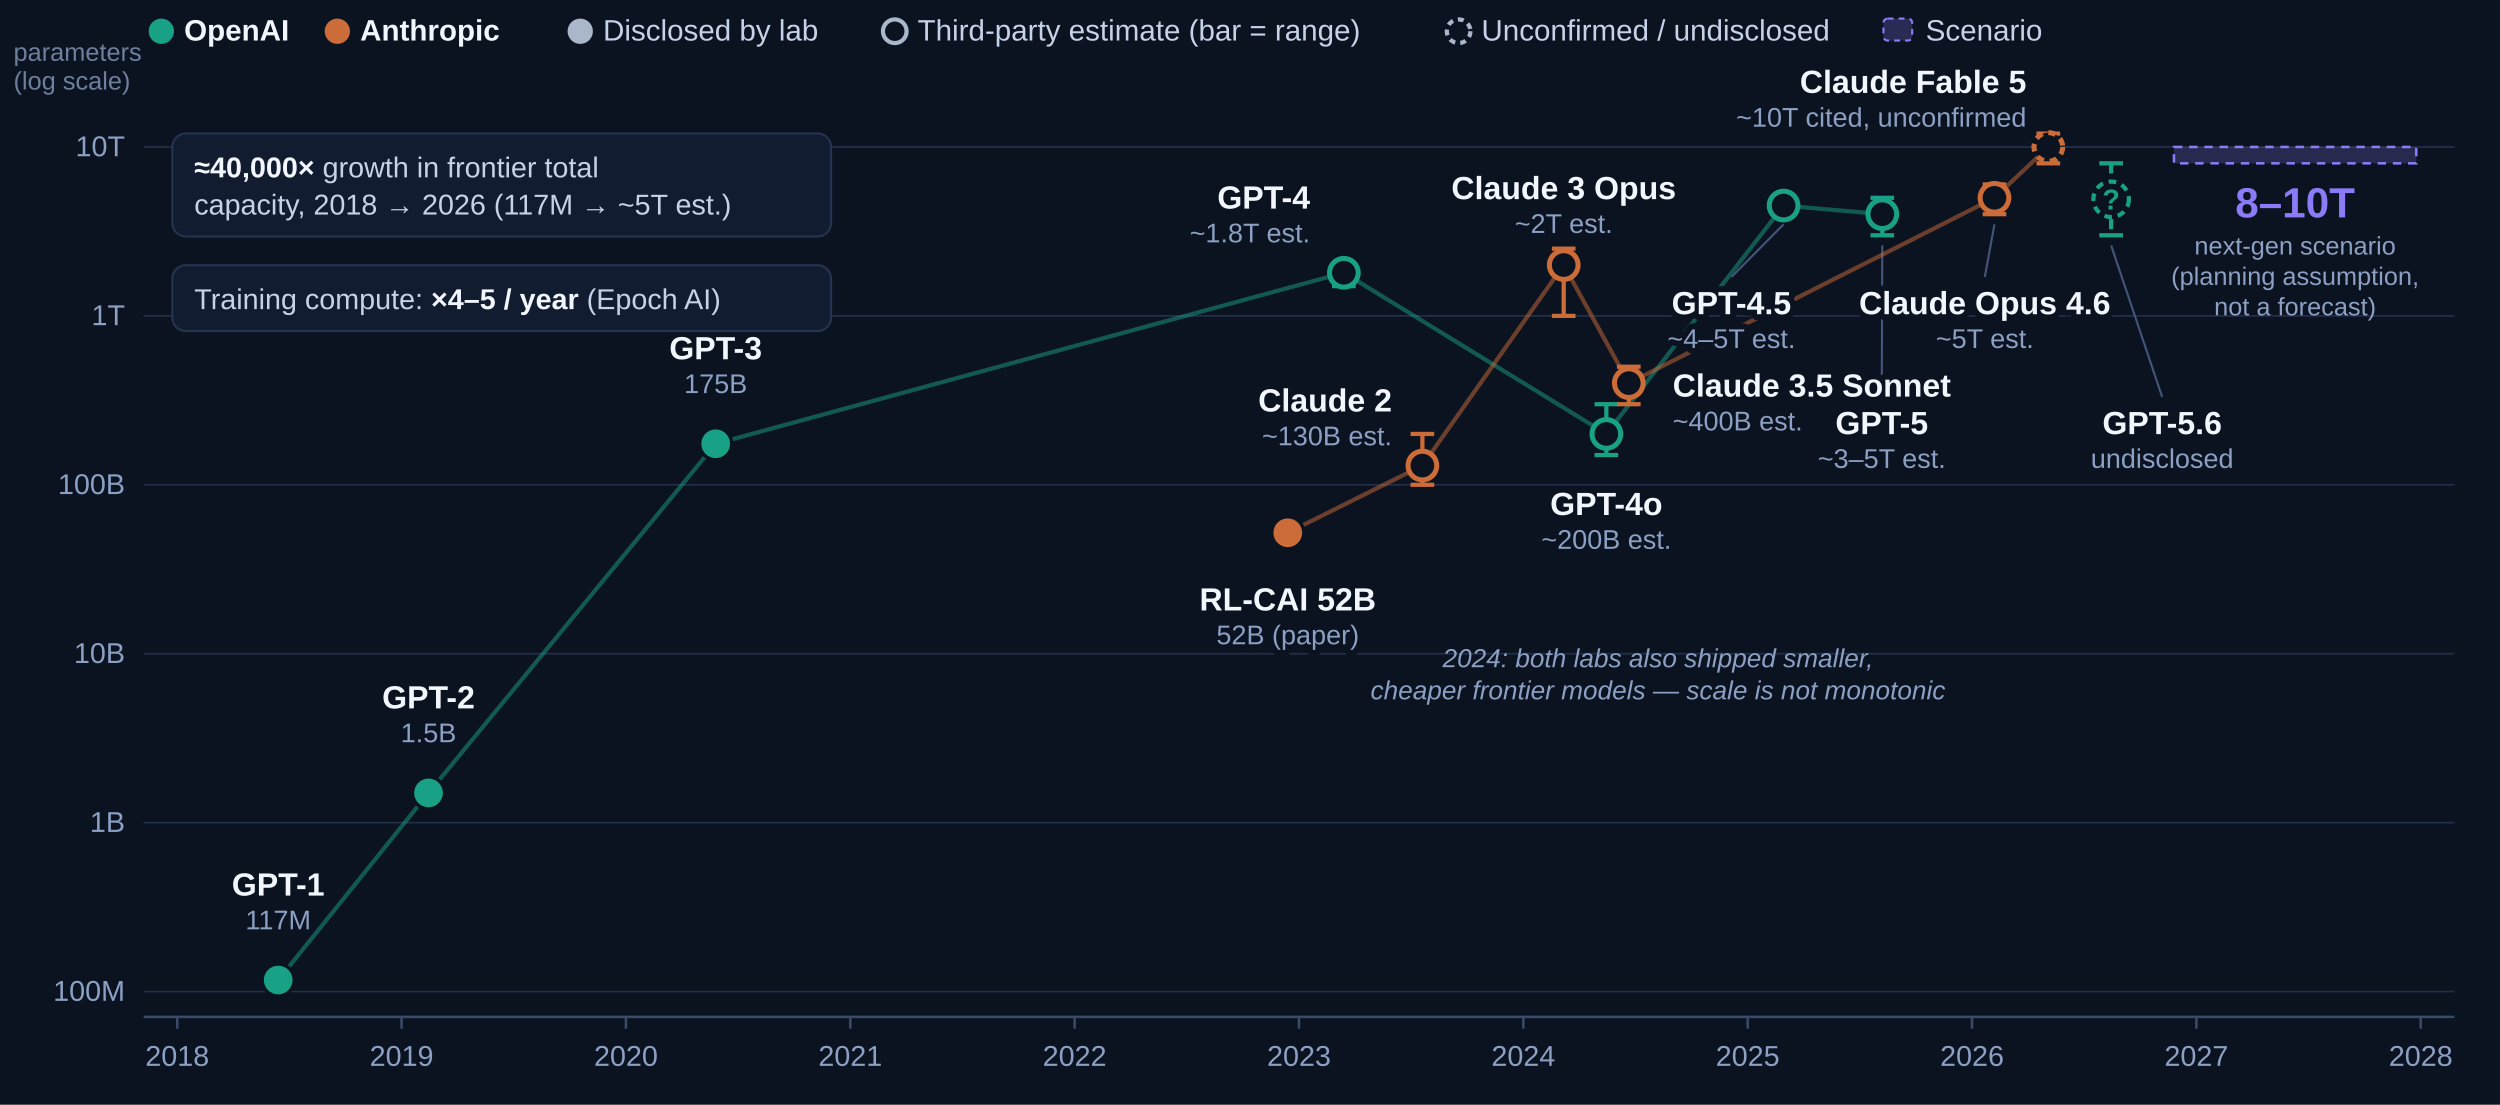
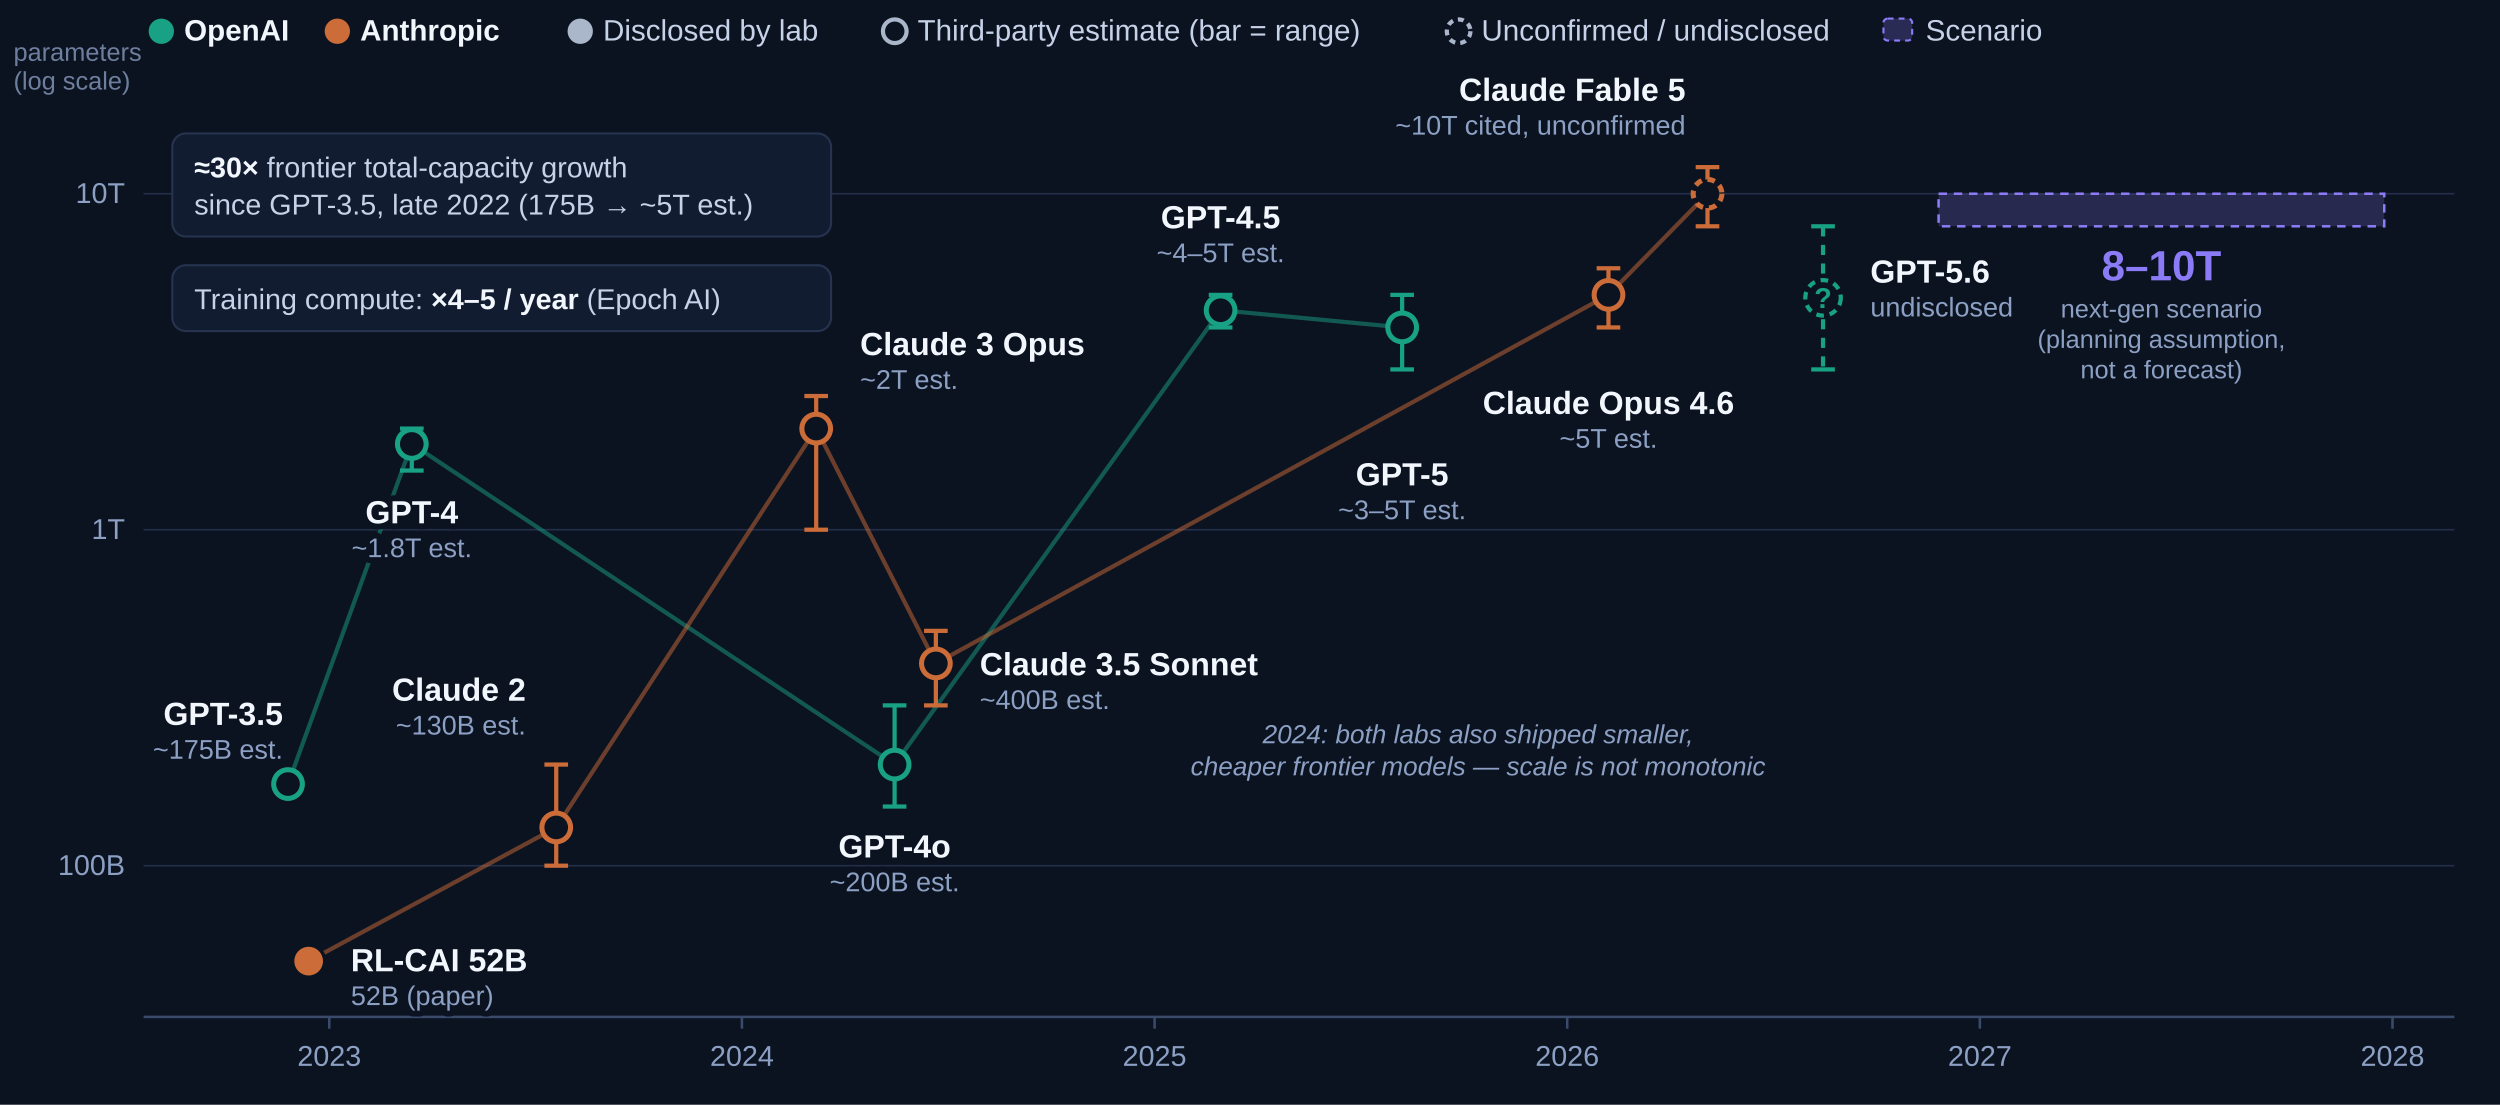
<svg xmlns="http://www.w3.org/2000/svg" width="2960" height="1308" viewBox="0 0 2960 1308">
  <rect width="2960" height="1308" fill="#0B1220" />
-   <line x1="170" y1="1174" x2="2906" y2="1174" stroke="#232F4A" stroke-width="2" />
-   <text x="148" y="1185" font-family="Liberation Sans, DejaVu Sans, Arial, sans-serif" font-size="34" fill="#8CA0C4" text-anchor="end">100M</text>
-   <line x1="170" y1="974" x2="2906" y2="974" stroke="#232F4A" stroke-width="2" />
-   <text x="148" y="985" font-family="Liberation Sans, DejaVu Sans, Arial, sans-serif" font-size="34" fill="#8CA0C4" text-anchor="end">1B</text>
-   <line x1="170" y1="774" x2="2906" y2="774" stroke="#232F4A" stroke-width="2" />
-   <text x="148" y="785" font-family="Liberation Sans, DejaVu Sans, Arial, sans-serif" font-size="34" fill="#8CA0C4" text-anchor="end">10B</text>
-   <line x1="170" y1="574" x2="2906" y2="574" stroke="#232F4A" stroke-width="2" />
-   <text x="148" y="585" font-family="Liberation Sans, DejaVu Sans, Arial, sans-serif" font-size="34" fill="#8CA0C4" text-anchor="end">100B</text>
-   <line x1="170" y1="374" x2="2906" y2="374" stroke="#232F4A" stroke-width="2" />
-   <text x="148" y="385" font-family="Liberation Sans, DejaVu Sans, Arial, sans-serif" font-size="34" fill="#8CA0C4" text-anchor="end">1T</text>
-   <line x1="170" y1="174" x2="2906" y2="174" stroke="#232F4A" stroke-width="2" />
-   <text x="148" y="185" font-family="Liberation Sans, DejaVu Sans, Arial, sans-serif" font-size="34" fill="#8CA0C4" text-anchor="end">10T</text>
+   <line x1="170" y1="1024.989" x2="2906" y2="1024.989" stroke="#232F4A" stroke-width="2" />
+   <text x="148" y="1035.989" font-family="Liberation Sans, DejaVu Sans, Arial, sans-serif" font-size="34" fill="#8CA0C4" text-anchor="end">100B</text>
+   <line x1="170" y1="627.187" x2="2906" y2="627.187" stroke="#232F4A" stroke-width="2" />
+   <text x="148" y="638.187" font-family="Liberation Sans, DejaVu Sans, Arial, sans-serif" font-size="34" fill="#8CA0C4" text-anchor="end">1T</text>
+   <line x1="170" y1="229.385" x2="2906" y2="229.385" stroke="#232F4A" stroke-width="2" />
+   <text x="148" y="240.385" font-family="Liberation Sans, DejaVu Sans, Arial, sans-serif" font-size="34" fill="#8CA0C4" text-anchor="end">10T</text>
  <line x1="170" y1="1204" x2="2906" y2="1204" stroke="#3A4A6B" stroke-width="3" />
-   <line x1="209.845" y1="1204" x2="209.845" y2="1218" stroke="#3A4A6B" stroke-width="3" />
-   <text x="209.845" y="1262" font-family="Liberation Sans, DejaVu Sans, Arial, sans-serif" font-size="34" fill="#8CA0C4" text-anchor="middle">2018</text>
-   <line x1="475.476" y1="1204" x2="475.476" y2="1218" stroke="#3A4A6B" stroke-width="3" />
-   <text x="475.476" y="1262" font-family="Liberation Sans, DejaVu Sans, Arial, sans-serif" font-size="34" fill="#8CA0C4" text-anchor="middle">2019</text>
-   <line x1="741.107" y1="1204" x2="741.107" y2="1218" stroke="#3A4A6B" stroke-width="3" />
-   <text x="741.107" y="1262" font-family="Liberation Sans, DejaVu Sans, Arial, sans-serif" font-size="34" fill="#8CA0C4" text-anchor="middle">2020</text>
-   <line x1="1006.738" y1="1204" x2="1006.738" y2="1218" stroke="#3A4A6B" stroke-width="3" />
-   <text x="1006.738" y="1262" font-family="Liberation Sans, DejaVu Sans, Arial, sans-serif" font-size="34" fill="#8CA0C4" text-anchor="middle">2021</text>
-   <line x1="1272.369" y1="1204" x2="1272.369" y2="1218" stroke="#3A4A6B" stroke-width="3" />
-   <text x="1272.369" y="1262" font-family="Liberation Sans, DejaVu Sans, Arial, sans-serif" font-size="34" fill="#8CA0C4" text-anchor="middle">2022</text>
-   <line x1="1538" y1="1204" x2="1538" y2="1218" stroke="#3A4A6B" stroke-width="3" />
-   <text x="1538" y="1262" font-family="Liberation Sans, DejaVu Sans, Arial, sans-serif" font-size="34" fill="#8CA0C4" text-anchor="middle">2023</text>
-   <line x1="1803.631" y1="1204" x2="1803.631" y2="1218" stroke="#3A4A6B" stroke-width="3" />
-   <text x="1803.631" y="1262" font-family="Liberation Sans, DejaVu Sans, Arial, sans-serif" font-size="34" fill="#8CA0C4" text-anchor="middle">2024</text>
-   <line x1="2069.262" y1="1204" x2="2069.262" y2="1218" stroke="#3A4A6B" stroke-width="3" />
-   <text x="2069.262" y="1262" font-family="Liberation Sans, DejaVu Sans, Arial, sans-serif" font-size="34" fill="#8CA0C4" text-anchor="middle">2025</text>
-   <line x1="2334.893" y1="1204" x2="2334.893" y2="1218" stroke="#3A4A6B" stroke-width="3" />
-   <text x="2334.893" y="1262" font-family="Liberation Sans, DejaVu Sans, Arial, sans-serif" font-size="34" fill="#8CA0C4" text-anchor="middle">2026</text>
-   <line x1="2600.524" y1="1204" x2="2600.524" y2="1218" stroke="#3A4A6B" stroke-width="3" />
-   <text x="2600.524" y="1262" font-family="Liberation Sans, DejaVu Sans, Arial, sans-serif" font-size="34" fill="#8CA0C4" text-anchor="middle">2027</text>
-   <line x1="2866.155" y1="1204" x2="2866.155" y2="1218" stroke="#3A4A6B" stroke-width="3" />
-   <text x="2866.155" y="1262" font-family="Liberation Sans, DejaVu Sans, Arial, sans-serif" font-size="34" fill="#8CA0C4" text-anchor="middle">2028</text>
+   <line x1="389.857" y1="1204" x2="389.857" y2="1218" stroke="#3A4A6B" stroke-width="3" />
+   <text x="389.857" y="1262" font-family="Liberation Sans, DejaVu Sans, Arial, sans-serif" font-size="34" fill="#8CA0C4" text-anchor="middle">2023</text>
+   <line x1="878.429" y1="1204" x2="878.429" y2="1218" stroke="#3A4A6B" stroke-width="3" />
+   <text x="878.429" y="1262" font-family="Liberation Sans, DejaVu Sans, Arial, sans-serif" font-size="34" fill="#8CA0C4" text-anchor="middle">2024</text>
+   <line x1="1367" y1="1204" x2="1367" y2="1218" stroke="#3A4A6B" stroke-width="3" />
+   <text x="1367" y="1262" font-family="Liberation Sans, DejaVu Sans, Arial, sans-serif" font-size="34" fill="#8CA0C4" text-anchor="middle">2025</text>
+   <line x1="1855.571" y1="1204" x2="1855.571" y2="1218" stroke="#3A4A6B" stroke-width="3" />
+   <text x="1855.571" y="1262" font-family="Liberation Sans, DejaVu Sans, Arial, sans-serif" font-size="34" fill="#8CA0C4" text-anchor="middle">2026</text>
+   <line x1="2344.143" y1="1204" x2="2344.143" y2="1218" stroke="#3A4A6B" stroke-width="3" />
+   <text x="2344.143" y="1262" font-family="Liberation Sans, DejaVu Sans, Arial, sans-serif" font-size="34" fill="#8CA0C4" text-anchor="middle">2027</text>
+   <line x1="2832.714" y1="1204" x2="2832.714" y2="1218" stroke="#3A4A6B" stroke-width="3" />
+   <text x="2832.714" y="1262" font-family="Liberation Sans, DejaVu Sans, Arial, sans-serif" font-size="34" fill="#8CA0C4" text-anchor="middle">2028</text>
  <text x="16" y="72" font-family="Liberation Sans, DejaVu Sans, Arial, sans-serif" font-size="30" fill="#6E7F9E">parameters</text>
  <text x="16" y="106" font-family="Liberation Sans, DejaVu Sans, Arial, sans-serif" font-size="30" fill="#6E7F9E">(log scale)</text>
-   <rect x="2573.961" y="174" width="286.882" height="19.382" fill="#8B7BF7" fill-opacity="0.22" />
-   <rect x="2573.961" y="174" width="286.882" height="19.382" fill="none" stroke="#8B7BF7" stroke-width="3" stroke-dasharray="10 8" />
-   <text x="2717.402" y="257.382" font-family="Liberation Sans, DejaVu Sans, Arial, sans-serif" font-size="50" font-weight="bold" fill="#8B7BF7" text-anchor="middle">8–10T</text>
-   <text x="2717.402" y="301.382" font-family="Liberation Sans, DejaVu Sans, Arial, sans-serif" font-size="30" fill="#8CA0C4" text-anchor="middle">next-gen scenario</text>
-   <text x="2717.402" y="337.382" font-family="Liberation Sans, DejaVu Sans, Arial, sans-serif" font-size="30" fill="#8CA0C4" text-anchor="middle">(planning assumption,</text>
-   <text x="2717.402" y="373.382" font-family="Liberation Sans, DejaVu Sans, Arial, sans-serif" font-size="30" fill="#8CA0C4" text-anchor="middle">not a forecast)</text>
-   <path d="M329.4,1160.4 L507.4,938.8 L847.4,525.4 L1591.1,322.9 L1901.9,513.8 L2111.8,243.4 L2228.6,253.6" fill="none" stroke="#18A184" stroke-width="5" stroke-opacity="0.5" stroke-linejoin="round" />
-   <circle cx="329.379" cy="1160.363" r="21" fill="#0B1220" />
-   <circle cx="329.379" cy="1160.363" r="17" fill="#18A184" />
-   <circle cx="507.351" cy="938.782" r="21" fill="#0B1220" />
-   <circle cx="507.351" cy="938.782" r="17" fill="#18A184" />
-   <circle cx="847.359" cy="525.392" r="21" fill="#0B1220" />
-   <circle cx="847.359" cy="525.392" r="17" fill="#18A184" />
-   <line x1="1591.126" y1="313.794" x2="1591.126" y2="338.782" stroke="#18A184" stroke-width="5" />
-   <line x1="1577.126" y1="338.782" x2="1605.126" y2="338.782" stroke="#18A184" stroke-width="5" />
-   <line x1="1577.126" y1="313.794" x2="1605.126" y2="313.794" stroke="#18A184" stroke-width="5" />
-   <circle cx="1591.126" cy="322.945" r="17" fill="#0B1220" stroke="#18A184" stroke-width="6" />
-   <line x1="1901.915" y1="478.576" x2="1901.915" y2="538.782" stroke="#18A184" stroke-width="5" />
-   <line x1="1887.915" y1="538.782" x2="1915.915" y2="538.782" stroke="#18A184" stroke-width="5" />
-   <line x1="1887.915" y1="478.576" x2="1915.915" y2="478.576" stroke="#18A184" stroke-width="5" />
-   <circle cx="1901.915" cy="513.794" r="17" fill="#0B1220" stroke="#18A184" stroke-width="6" />
-   <line x1="2111.763" y1="234.206" x2="2111.763" y2="253.588" stroke="#18A184" stroke-width="5" />
-   <line x1="2097.763" y1="253.588" x2="2125.763" y2="253.588" stroke="#18A184" stroke-width="5" />
-   <line x1="2097.763" y1="234.206" x2="2125.763" y2="234.206" stroke="#18A184" stroke-width="5" />
-   <circle cx="2111.763" cy="243.357" r="17" fill="#0B1220" stroke="#18A184" stroke-width="6" />
-   <line x1="2111.763" y1="265.588" x2="2050" y2="328" stroke="#44547A" stroke-width="2.5" />
-   <line x1="2228.641" y1="234.206" x2="2228.641" y2="278.576" stroke="#18A184" stroke-width="5" />
-   <line x1="2214.641" y1="278.576" x2="2242.641" y2="278.576" stroke="#18A184" stroke-width="5" />
-   <line x1="2214.641" y1="234.206" x2="2242.641" y2="234.206" stroke="#18A184" stroke-width="5" />
-   <circle cx="2228.641" cy="253.588" r="17" fill="#0B1220" stroke="#18A184" stroke-width="6" />
-   <line x1="2228.641" y1="290.576" x2="2228" y2="470" stroke="#44547A" stroke-width="2.5" />
-   <line x1="2499.584" y1="193.382" x2="2499.584" y2="278.576" stroke="#18A184" stroke-width="5" stroke-dasharray="12 10" />
-   <line x1="2485.584" y1="278.576" x2="2513.584" y2="278.576" stroke="#18A184" stroke-width="5" />
-   <line x1="2485.584" y1="193.382" x2="2513.584" y2="193.382" stroke="#18A184" stroke-width="5" />
-   <circle cx="2499.584" cy="235.979" r="21" fill="#0B1220" stroke="#18A184" stroke-width="5" stroke-dasharray="9 7" />
-   <text x="2499.584" y="247.979" font-family="Liberation Sans, DejaVu Sans, Arial, sans-serif" font-size="34" font-weight="bold" fill="#18A184" text-anchor="middle">?</text>
-   <line x1="2499.584" y1="290.576" x2="2560" y2="470" stroke="#44547A" stroke-width="2.5" />
-   <path d="M1524.7,630.8 L1684.1,551.2 L1851.4,313.8 L1928.5,453.6 L2361.5,234.2 L2425.2,174.0" fill="none" stroke="#CC6C38" stroke-width="5" stroke-opacity="0.5" stroke-linejoin="round" />
-   <circle cx="1524.718" cy="630.799" r="21" fill="#0B1220" />
-   <circle cx="1524.718" cy="630.799" r="17" fill="#CC6C38" />
-   <line x1="1684.097" y1="513.794" x2="1684.097" y2="574" stroke="#CC6C38" stroke-width="5" />
-   <line x1="1670.097" y1="574" x2="1698.097" y2="574" stroke="#CC6C38" stroke-width="5" />
-   <line x1="1670.097" y1="513.794" x2="1698.097" y2="513.794" stroke="#CC6C38" stroke-width="5" />
-   <circle cx="1684.097" cy="551.211" r="17" fill="#0B1220" stroke="#CC6C38" stroke-width="6" />
-   <line x1="1851.445" y1="294.412" x2="1851.445" y2="374" stroke="#CC6C38" stroke-width="5" />
-   <line x1="1837.445" y1="374" x2="1865.445" y2="374" stroke="#CC6C38" stroke-width="5" />
-   <line x1="1837.445" y1="294.412" x2="1865.445" y2="294.412" stroke="#CC6C38" stroke-width="5" />
-   <circle cx="1851.445" cy="313.794" r="17" fill="#0B1220" stroke="#CC6C38" stroke-width="6" />
-   <line x1="1928.478" y1="434.206" x2="1928.478" y2="478.576" stroke="#CC6C38" stroke-width="5" />
-   <line x1="1914.478" y1="478.576" x2="1942.478" y2="478.576" stroke="#CC6C38" stroke-width="5" />
-   <line x1="1914.478" y1="434.206" x2="1942.478" y2="434.206" stroke="#CC6C38" stroke-width="5" />
-   <circle cx="1928.478" cy="453.588" r="17" fill="#0B1220" stroke="#CC6C38" stroke-width="6" />
-   <line x1="2361.456" y1="218.37" x2="2361.456" y2="253.588" stroke="#CC6C38" stroke-width="5" />
-   <line x1="2347.456" y1="253.588" x2="2375.456" y2="253.588" stroke="#CC6C38" stroke-width="5" />
-   <line x1="2347.456" y1="218.37" x2="2375.456" y2="218.37" stroke="#CC6C38" stroke-width="5" />
-   <circle cx="2361.456" cy="234.206" r="17" fill="#0B1220" stroke="#CC6C38" stroke-width="6" />
-   <line x1="2361.456" y1="265.588" x2="2350" y2="328" stroke="#44547A" stroke-width="2.5" />
-   <line x1="2425.208" y1="158.164" x2="2425.208" y2="193.382" stroke="#CC6C38" stroke-width="5" />
-   <line x1="2411.208" y1="193.382" x2="2439.208" y2="193.382" stroke="#CC6C38" stroke-width="5" />
-   <line x1="2411.208" y1="158.164" x2="2439.208" y2="158.164" stroke="#CC6C38" stroke-width="5" />
-   <circle cx="2425.208" cy="174" r="17" fill="#0B1220" stroke="#CC6C38" stroke-width="6" stroke-dasharray="9 7" />
-   <text x="329.379" y="1060.363" font-family="Liberation Sans, DejaVu Sans, Arial, sans-serif" font-size="38" font-weight="bold" stroke="#0B1220" stroke-width="14" stroke-linejoin="round" fill="#0B1220" text-anchor="middle">GPT-1</text>
-   <text x="329.379" y="1060.363" font-family="Liberation Sans, DejaVu Sans, Arial, sans-serif" font-size="38" font-weight="bold" fill="#F2F6FD" text-anchor="middle">GPT-1</text>
-   <text x="329.379" y="1100.363" font-family="Liberation Sans, DejaVu Sans, Arial, sans-serif" font-size="32" stroke="#0B1220" stroke-width="14" stroke-linejoin="round" fill="#0B1220" text-anchor="middle">117M</text>
-   <text x="329.379" y="1100.363" font-family="Liberation Sans, DejaVu Sans, Arial, sans-serif" font-size="32" fill="#8CA0C4" text-anchor="middle">117M</text>
-   <text x="507.351" y="838.782" font-family="Liberation Sans, DejaVu Sans, Arial, sans-serif" font-size="38" font-weight="bold" stroke="#0B1220" stroke-width="14" stroke-linejoin="round" fill="#0B1220" text-anchor="middle">GPT-2</text>
-   <text x="507.351" y="838.782" font-family="Liberation Sans, DejaVu Sans, Arial, sans-serif" font-size="38" font-weight="bold" fill="#F2F6FD" text-anchor="middle">GPT-2</text>
-   <text x="507.351" y="878.782" font-family="Liberation Sans, DejaVu Sans, Arial, sans-serif" font-size="32" stroke="#0B1220" stroke-width="14" stroke-linejoin="round" fill="#0B1220" text-anchor="middle">1.5B</text>
-   <text x="507.351" y="878.782" font-family="Liberation Sans, DejaVu Sans, Arial, sans-serif" font-size="32" fill="#8CA0C4" text-anchor="middle">1.5B</text>
-   <text x="847.359" y="425.392" font-family="Liberation Sans, DejaVu Sans, Arial, sans-serif" font-size="38" font-weight="bold" stroke="#0B1220" stroke-width="14" stroke-linejoin="round" fill="#0B1220" text-anchor="middle">GPT-3</text>
-   <text x="847.359" y="425.392" font-family="Liberation Sans, DejaVu Sans, Arial, sans-serif" font-size="38" font-weight="bold" fill="#F2F6FD" text-anchor="middle">GPT-3</text>
-   <text x="847.359" y="465.392" font-family="Liberation Sans, DejaVu Sans, Arial, sans-serif" font-size="32" stroke="#0B1220" stroke-width="14" stroke-linejoin="round" fill="#0B1220" text-anchor="middle">175B</text>
-   <text x="847.359" y="465.392" font-family="Liberation Sans, DejaVu Sans, Arial, sans-serif" font-size="32" fill="#8CA0C4" text-anchor="middle">175B</text>
-   <text x="1551.126" y="246.945" font-family="Liberation Sans, DejaVu Sans, Arial, sans-serif" font-size="38" font-weight="bold" stroke="#0B1220" stroke-width="14" stroke-linejoin="round" fill="#0B1220" text-anchor="end">GPT-4</text>
-   <text x="1551.126" y="246.945" font-family="Liberation Sans, DejaVu Sans, Arial, sans-serif" font-size="38" font-weight="bold" fill="#F2F6FD" text-anchor="end">GPT-4</text>
-   <text x="1551.126" y="286.945" font-family="Liberation Sans, DejaVu Sans, Arial, sans-serif" font-size="32" stroke="#0B1220" stroke-width="14" stroke-linejoin="round" fill="#0B1220" text-anchor="end">~1.8T est.</text>
-   <text x="1551.126" y="286.945" font-family="Liberation Sans, DejaVu Sans, Arial, sans-serif" font-size="32" fill="#8CA0C4" text-anchor="end">~1.8T est.</text>
-   <text x="1901.915" y="609.794" font-family="Liberation Sans, DejaVu Sans, Arial, sans-serif" font-size="38" font-weight="bold" stroke="#0B1220" stroke-width="14" stroke-linejoin="round" fill="#0B1220" text-anchor="middle">GPT-4o</text>
-   <text x="1901.915" y="609.794" font-family="Liberation Sans, DejaVu Sans, Arial, sans-serif" font-size="38" font-weight="bold" fill="#F2F6FD" text-anchor="middle">GPT-4o</text>
-   <text x="1901.915" y="649.794" font-family="Liberation Sans, DejaVu Sans, Arial, sans-serif" font-size="32" stroke="#0B1220" stroke-width="14" stroke-linejoin="round" fill="#0B1220" text-anchor="middle">~200B est.</text>
-   <text x="1901.915" y="649.794" font-family="Liberation Sans, DejaVu Sans, Arial, sans-serif" font-size="32" fill="#8CA0C4" text-anchor="middle">~200B est.</text>
-   <text x="2050" y="372" font-family="Liberation Sans, DejaVu Sans, Arial, sans-serif" font-size="38" font-weight="bold" stroke="#0B1220" stroke-width="14" stroke-linejoin="round" fill="#0B1220" text-anchor="middle">GPT-4.5</text>
-   <text x="2050" y="372" font-family="Liberation Sans, DejaVu Sans, Arial, sans-serif" font-size="38" font-weight="bold" fill="#F2F6FD" text-anchor="middle">GPT-4.5</text>
-   <text x="2050" y="412" font-family="Liberation Sans, DejaVu Sans, Arial, sans-serif" font-size="32" stroke="#0B1220" stroke-width="14" stroke-linejoin="round" fill="#0B1220" text-anchor="middle">~4–5T est.</text>
-   <text x="2050" y="412" font-family="Liberation Sans, DejaVu Sans, Arial, sans-serif" font-size="32" fill="#8CA0C4" text-anchor="middle">~4–5T est.</text>
-   <text x="2228" y="514" font-family="Liberation Sans, DejaVu Sans, Arial, sans-serif" font-size="38" font-weight="bold" stroke="#0B1220" stroke-width="14" stroke-linejoin="round" fill="#0B1220" text-anchor="middle">GPT-5</text>
-   <text x="2228" y="514" font-family="Liberation Sans, DejaVu Sans, Arial, sans-serif" font-size="38" font-weight="bold" fill="#F2F6FD" text-anchor="middle">GPT-5</text>
-   <text x="2228" y="554" font-family="Liberation Sans, DejaVu Sans, Arial, sans-serif" font-size="32" stroke="#0B1220" stroke-width="14" stroke-linejoin="round" fill="#0B1220" text-anchor="middle">~3–5T est.</text>
-   <text x="2228" y="554" font-family="Liberation Sans, DejaVu Sans, Arial, sans-serif" font-size="32" fill="#8CA0C4" text-anchor="middle">~3–5T est.</text>
-   <text x="2560" y="514" font-family="Liberation Sans, DejaVu Sans, Arial, sans-serif" font-size="38" font-weight="bold" stroke="#0B1220" stroke-width="14" stroke-linejoin="round" fill="#0B1220" text-anchor="middle">GPT-5.6</text>
-   <text x="2560" y="514" font-family="Liberation Sans, DejaVu Sans, Arial, sans-serif" font-size="38" font-weight="bold" fill="#F2F6FD" text-anchor="middle">GPT-5.6</text>
-   <text x="2560" y="554" font-family="Liberation Sans, DejaVu Sans, Arial, sans-serif" font-size="32" stroke="#0B1220" stroke-width="14" stroke-linejoin="round" fill="#0B1220" text-anchor="middle">undisclosed</text>
-   <text x="2560" y="554" font-family="Liberation Sans, DejaVu Sans, Arial, sans-serif" font-size="32" fill="#8CA0C4" text-anchor="middle">undisclosed</text>
-   <text x="1524.718" y="722.799" font-family="Liberation Sans, DejaVu Sans, Arial, sans-serif" font-size="38" font-weight="bold" stroke="#0B1220" stroke-width="14" stroke-linejoin="round" fill="#0B1220" text-anchor="middle">RL-CAI 52B</text>
-   <text x="1524.718" y="722.799" font-family="Liberation Sans, DejaVu Sans, Arial, sans-serif" font-size="38" font-weight="bold" fill="#F2F6FD" text-anchor="middle">RL-CAI 52B</text>
-   <text x="1524.718" y="762.799" font-family="Liberation Sans, DejaVu Sans, Arial, sans-serif" font-size="32" stroke="#0B1220" stroke-width="14" stroke-linejoin="round" fill="#0B1220" text-anchor="middle">52B (paper)</text>
-   <text x="1524.718" y="762.799" font-family="Liberation Sans, DejaVu Sans, Arial, sans-serif" font-size="32" fill="#8CA0C4" text-anchor="middle">52B (paper)</text>
-   <text x="1648.097" y="487.211" font-family="Liberation Sans, DejaVu Sans, Arial, sans-serif" font-size="38" font-weight="bold" stroke="#0B1220" stroke-width="14" stroke-linejoin="round" fill="#0B1220" text-anchor="end">Claude 2</text>
-   <text x="1648.097" y="487.211" font-family="Liberation Sans, DejaVu Sans, Arial, sans-serif" font-size="38" font-weight="bold" fill="#F2F6FD" text-anchor="end">Claude 2</text>
-   <text x="1648.097" y="527.211" font-family="Liberation Sans, DejaVu Sans, Arial, sans-serif" font-size="32" stroke="#0B1220" stroke-width="14" stroke-linejoin="round" fill="#0B1220" text-anchor="end">~130B est.</text>
-   <text x="1648.097" y="527.211" font-family="Liberation Sans, DejaVu Sans, Arial, sans-serif" font-size="32" fill="#8CA0C4" text-anchor="end">~130B est.</text>
-   <text x="1851.445" y="235.794" font-family="Liberation Sans, DejaVu Sans, Arial, sans-serif" font-size="38" font-weight="bold" stroke="#0B1220" stroke-width="14" stroke-linejoin="round" fill="#0B1220" text-anchor="middle">Claude 3 Opus</text>
-   <text x="1851.445" y="235.794" font-family="Liberation Sans, DejaVu Sans, Arial, sans-serif" font-size="38" font-weight="bold" fill="#F2F6FD" text-anchor="middle">Claude 3 Opus</text>
-   <text x="1851.445" y="275.794" font-family="Liberation Sans, DejaVu Sans, Arial, sans-serif" font-size="32" stroke="#0B1220" stroke-width="14" stroke-linejoin="round" fill="#0B1220" text-anchor="middle">~2T est.</text>
-   <text x="1851.445" y="275.794" font-family="Liberation Sans, DejaVu Sans, Arial, sans-serif" font-size="32" fill="#8CA0C4" text-anchor="middle">~2T est.</text>
-   <text x="1980.478" y="469.588" font-family="Liberation Sans, DejaVu Sans, Arial, sans-serif" font-size="38" font-weight="bold" stroke="#0B1220" stroke-width="14" stroke-linejoin="round" fill="#0B1220" text-anchor="start">Claude 3.5 Sonnet</text>
-   <text x="1980.478" y="469.588" font-family="Liberation Sans, DejaVu Sans, Arial, sans-serif" font-size="38" font-weight="bold" fill="#F2F6FD" text-anchor="start">Claude 3.5 Sonnet</text>
-   <text x="1980.478" y="509.588" font-family="Liberation Sans, DejaVu Sans, Arial, sans-serif" font-size="32" stroke="#0B1220" stroke-width="14" stroke-linejoin="round" fill="#0B1220" text-anchor="start">~400B est.</text>
-   <text x="1980.478" y="509.588" font-family="Liberation Sans, DejaVu Sans, Arial, sans-serif" font-size="32" fill="#8CA0C4" text-anchor="start">~400B est.</text>
-   <text x="2350" y="372" font-family="Liberation Sans, DejaVu Sans, Arial, sans-serif" font-size="38" font-weight="bold" stroke="#0B1220" stroke-width="14" stroke-linejoin="round" fill="#0B1220" text-anchor="middle">Claude Opus 4.6</text>
-   <text x="2350" y="372" font-family="Liberation Sans, DejaVu Sans, Arial, sans-serif" font-size="38" font-weight="bold" fill="#F2F6FD" text-anchor="middle">Claude Opus 4.6</text>
-   <text x="2350" y="412" font-family="Liberation Sans, DejaVu Sans, Arial, sans-serif" font-size="32" stroke="#0B1220" stroke-width="14" stroke-linejoin="round" fill="#0B1220" text-anchor="middle">~5T est.</text>
-   <text x="2350" y="412" font-family="Liberation Sans, DejaVu Sans, Arial, sans-serif" font-size="32" fill="#8CA0C4" text-anchor="middle">~5T est.</text>
-   <text x="2399.208" y="110" font-family="Liberation Sans, DejaVu Sans, Arial, sans-serif" font-size="38" font-weight="bold" stroke="#0B1220" stroke-width="14" stroke-linejoin="round" fill="#0B1220" text-anchor="end">Claude Fable 5</text>
-   <text x="2399.208" y="110" font-family="Liberation Sans, DejaVu Sans, Arial, sans-serif" font-size="38" font-weight="bold" fill="#F2F6FD" text-anchor="end">Claude Fable 5</text>
-   <text x="2399.208" y="150" font-family="Liberation Sans, DejaVu Sans, Arial, sans-serif" font-size="32" stroke="#0B1220" stroke-width="14" stroke-linejoin="round" fill="#0B1220" text-anchor="end">~10T cited, unconfirmed</text>
-   <text x="2399.208" y="150" font-family="Liberation Sans, DejaVu Sans, Arial, sans-serif" font-size="32" fill="#8CA0C4" text-anchor="end">~10T cited, unconfirmed</text>
-   <text x="1963.01" y="790" font-family="Liberation Sans, DejaVu Sans, Arial, sans-serif" font-size="31" font-style="italic" fill="#8CA0C4" text-anchor="middle">2024: both labs also shipped smaller,</text>
-   <text x="1963.01" y="828" font-family="Liberation Sans, DejaVu Sans, Arial, sans-serif" font-size="31" font-style="italic" fill="#8CA0C4" text-anchor="middle">cheaper frontier models — scale is not monotonic</text>
+   <rect x="2295.286" y="229.385" width="527.657" height="38.551" fill="#8B7BF7" fill-opacity="0.22" />
+   <rect x="2295.286" y="229.385" width="527.657" height="38.551" fill="none" stroke="#8B7BF7" stroke-width="3" stroke-dasharray="10 8" />
+   <text x="2559.114" y="331.936" font-family="Liberation Sans, DejaVu Sans, Arial, sans-serif" font-size="50" font-weight="bold" fill="#8B7BF7" text-anchor="middle">8–10T</text>
+   <text x="2559.114" y="375.936" font-family="Liberation Sans, DejaVu Sans, Arial, sans-serif" font-size="30" fill="#8CA0C4" text-anchor="middle">next-gen scenario</text>
+   <text x="2559.114" y="411.936" font-family="Liberation Sans, DejaVu Sans, Arial, sans-serif" font-size="30" fill="#8CA0C4" text-anchor="middle">(planning assumption,</text>
+   <text x="2559.114" y="447.936" font-family="Liberation Sans, DejaVu Sans, Arial, sans-serif" font-size="30" fill="#8CA0C4" text-anchor="middle">not a forecast)</text>
+   <path d="M341.0,928.3 L487.6,525.6 L1059.2,905.2 L1445.2,367.3 L1660.1,387.7" fill="none" stroke="#18A184" stroke-width="5" stroke-opacity="0.5" stroke-linejoin="round" />
+   <circle cx="341" cy="928.308" r="17" fill="#0B1220" stroke="#18A184" stroke-width="6" />
+   <line x1="487.571" y1="507.436" x2="487.571" y2="557.137" stroke="#18A184" stroke-width="5" />
+   <line x1="473.571" y1="557.137" x2="501.571" y2="557.137" stroke="#18A184" stroke-width="5" />
+   <line x1="473.571" y1="507.436" x2="501.571" y2="507.436" stroke="#18A184" stroke-width="5" />
+   <circle cx="487.571" cy="525.639" r="17" fill="#0B1220" stroke="#18A184" stroke-width="6" />
+   <line x1="1059.2" y1="835.189" x2="1059.2" y2="954.94" stroke="#18A184" stroke-width="5" />
+   <line x1="1045.2" y1="954.94" x2="1073.2" y2="954.94" stroke="#18A184" stroke-width="5" />
+   <line x1="1045.2" y1="835.189" x2="1073.2" y2="835.189" stroke="#18A184" stroke-width="5" />
+   <circle cx="1059.2" cy="905.239" r="17" fill="#0B1220" stroke="#18A184" stroke-width="6" />
+   <line x1="1445.171" y1="349.135" x2="1445.171" y2="387.686" stroke="#18A184" stroke-width="5" />
+   <line x1="1431.171" y1="387.686" x2="1459.171" y2="387.686" stroke="#18A184" stroke-width="5" />
+   <line x1="1431.171" y1="349.135" x2="1459.171" y2="349.135" stroke="#18A184" stroke-width="5" />
+   <circle cx="1445.171" cy="367.337" r="17" fill="#0B1220" stroke="#18A184" stroke-width="6" />
+   <line x1="1660.143" y1="349.135" x2="1660.143" y2="437.387" stroke="#18A184" stroke-width="5" />
+   <line x1="1646.143" y1="437.387" x2="1674.143" y2="437.387" stroke="#18A184" stroke-width="5" />
+   <line x1="1646.143" y1="349.135" x2="1674.143" y2="349.135" stroke="#18A184" stroke-width="5" />
+   <circle cx="1660.143" cy="387.686" r="17" fill="#0B1220" stroke="#18A184" stroke-width="6" />
+   <line x1="2158.486" y1="267.936" x2="2158.486" y2="437.387" stroke="#18A184" stroke-width="5" stroke-dasharray="12 10" />
+   <line x1="2144.486" y1="437.387" x2="2172.486" y2="437.387" stroke="#18A184" stroke-width="5" />
+   <line x1="2144.486" y1="267.936" x2="2172.486" y2="267.936" stroke="#18A184" stroke-width="5" />
+   <circle cx="2158.486" cy="352.661" r="21" fill="#0B1220" stroke="#18A184" stroke-width="5" stroke-dasharray="9 7" />
+   <text x="2158.486" y="364.661" font-family="Liberation Sans, DejaVu Sans, Arial, sans-serif" font-size="34" font-weight="bold" fill="#18A184" text-anchor="middle">?</text>
+   <path d="M365.4,1138.0 L658.6,979.7 L966.4,507.4 L1108.1,785.5 L1904.4,349.1 L2021.7,229.4" fill="none" stroke="#CC6C38" stroke-width="5" stroke-opacity="0.5" stroke-linejoin="round" />
+   <circle cx="365.429" cy="1137.964" r="21" fill="#0B1220" />
+   <circle cx="365.429" cy="1137.964" r="17" fill="#CC6C38" />
+   <line x1="658.571" y1="905.239" x2="658.571" y2="1024.989" stroke="#CC6C38" stroke-width="5" />
+   <line x1="644.571" y1="1024.989" x2="672.571" y2="1024.989" stroke="#CC6C38" stroke-width="5" />
+   <line x1="644.571" y1="905.239" x2="672.571" y2="905.239" stroke="#CC6C38" stroke-width="5" />
+   <circle cx="658.571" cy="979.662" r="17" fill="#0B1220" stroke="#CC6C38" stroke-width="6" />
+   <line x1="966.371" y1="468.885" x2="966.371" y2="627.187" stroke="#CC6C38" stroke-width="5" />
+   <line x1="952.371" y1="627.187" x2="980.371" y2="627.187" stroke="#CC6C38" stroke-width="5" />
+   <line x1="952.371" y1="468.885" x2="980.371" y2="468.885" stroke="#CC6C38" stroke-width="5" />
+   <circle cx="966.371" cy="507.436" r="17" fill="#0B1220" stroke="#CC6C38" stroke-width="6" />
+   <line x1="1108.057" y1="746.937" x2="1108.057" y2="835.189" stroke="#CC6C38" stroke-width="5" />
+   <line x1="1094.057" y1="835.189" x2="1122.057" y2="835.189" stroke="#CC6C38" stroke-width="5" />
+   <line x1="1094.057" y1="746.937" x2="1122.057" y2="746.937" stroke="#CC6C38" stroke-width="5" />
+   <circle cx="1108.057" cy="785.488" r="17" fill="#0B1220" stroke="#CC6C38" stroke-width="6" />
+   <line x1="1904.429" y1="317.637" x2="1904.429" y2="387.686" stroke="#CC6C38" stroke-width="5" />
+   <line x1="1890.429" y1="387.686" x2="1918.429" y2="387.686" stroke="#CC6C38" stroke-width="5" />
+   <line x1="1890.429" y1="317.637" x2="1918.429" y2="317.637" stroke="#CC6C38" stroke-width="5" />
+   <circle cx="1904.429" cy="349.135" r="17" fill="#0B1220" stroke="#CC6C38" stroke-width="6" />
+   <line x1="2021.686" y1="197.886" x2="2021.686" y2="267.936" stroke="#CC6C38" stroke-width="5" />
+   <line x1="2007.686" y1="267.936" x2="2035.686" y2="267.936" stroke="#CC6C38" stroke-width="5" />
+   <line x1="2007.686" y1="197.886" x2="2035.686" y2="197.886" stroke="#CC6C38" stroke-width="5" />
+   <circle cx="2021.686" cy="229.385" r="17" fill="#0B1220" stroke="#CC6C38" stroke-width="6" stroke-dasharray="9 7" />
+   <text x="335" y="858.308" font-family="Liberation Sans, DejaVu Sans, Arial, sans-serif" font-size="38" font-weight="bold" stroke="#0B1220" stroke-width="14" stroke-linejoin="round" fill="#0B1220" text-anchor="end">GPT-3.5</text>
+   <text x="335" y="858.308" font-family="Liberation Sans, DejaVu Sans, Arial, sans-serif" font-size="38" font-weight="bold" fill="#F2F6FD" text-anchor="end">GPT-3.5</text>
+   <text x="335" y="898.308" font-family="Liberation Sans, DejaVu Sans, Arial, sans-serif" font-size="32" stroke="#0B1220" stroke-width="14" stroke-linejoin="round" fill="#0B1220" text-anchor="end">~175B est.</text>
+   <text x="335" y="898.308" font-family="Liberation Sans, DejaVu Sans, Arial, sans-serif" font-size="32" fill="#8CA0C4" text-anchor="end">~175B est.</text>
+   <text x="487.571" y="619.639" font-family="Liberation Sans, DejaVu Sans, Arial, sans-serif" font-size="38" font-weight="bold" stroke="#0B1220" stroke-width="14" stroke-linejoin="round" fill="#0B1220" text-anchor="middle">GPT-4</text>
+   <text x="487.571" y="619.639" font-family="Liberation Sans, DejaVu Sans, Arial, sans-serif" font-size="38" font-weight="bold" fill="#F2F6FD" text-anchor="middle">GPT-4</text>
+   <text x="487.571" y="659.639" font-family="Liberation Sans, DejaVu Sans, Arial, sans-serif" font-size="32" stroke="#0B1220" stroke-width="14" stroke-linejoin="round" fill="#0B1220" text-anchor="middle">~1.8T est.</text>
+   <text x="487.571" y="659.639" font-family="Liberation Sans, DejaVu Sans, Arial, sans-serif" font-size="32" fill="#8CA0C4" text-anchor="middle">~1.8T est.</text>
+   <text x="1059.2" y="1015.239" font-family="Liberation Sans, DejaVu Sans, Arial, sans-serif" font-size="38" font-weight="bold" stroke="#0B1220" stroke-width="14" stroke-linejoin="round" fill="#0B1220" text-anchor="middle">GPT-4o</text>
+   <text x="1059.2" y="1015.239" font-family="Liberation Sans, DejaVu Sans, Arial, sans-serif" font-size="38" font-weight="bold" fill="#F2F6FD" text-anchor="middle">GPT-4o</text>
+   <text x="1059.2" y="1055.239" font-family="Liberation Sans, DejaVu Sans, Arial, sans-serif" font-size="32" stroke="#0B1220" stroke-width="14" stroke-linejoin="round" fill="#0B1220" text-anchor="middle">~200B est.</text>
+   <text x="1059.2" y="1055.239" font-family="Liberation Sans, DejaVu Sans, Arial, sans-serif" font-size="32" fill="#8CA0C4" text-anchor="middle">~200B est.</text>
+   <text x="1445.171" y="270.337" font-family="Liberation Sans, DejaVu Sans, Arial, sans-serif" font-size="38" font-weight="bold" stroke="#0B1220" stroke-width="14" stroke-linejoin="round" fill="#0B1220" text-anchor="middle">GPT-4.5</text>
+   <text x="1445.171" y="270.337" font-family="Liberation Sans, DejaVu Sans, Arial, sans-serif" font-size="38" font-weight="bold" fill="#F2F6FD" text-anchor="middle">GPT-4.5</text>
+   <text x="1445.171" y="310.337" font-family="Liberation Sans, DejaVu Sans, Arial, sans-serif" font-size="32" stroke="#0B1220" stroke-width="14" stroke-linejoin="round" fill="#0B1220" text-anchor="middle">~4–5T est.</text>
+   <text x="1445.171" y="310.337" font-family="Liberation Sans, DejaVu Sans, Arial, sans-serif" font-size="32" fill="#8CA0C4" text-anchor="middle">~4–5T est.</text>
+   <text x="1660.143" y="574.686" font-family="Liberation Sans, DejaVu Sans, Arial, sans-serif" font-size="38" font-weight="bold" stroke="#0B1220" stroke-width="14" stroke-linejoin="round" fill="#0B1220" text-anchor="middle">GPT-5</text>
+   <text x="1660.143" y="574.686" font-family="Liberation Sans, DejaVu Sans, Arial, sans-serif" font-size="38" font-weight="bold" fill="#F2F6FD" text-anchor="middle">GPT-5</text>
+   <text x="1660.143" y="614.686" font-family="Liberation Sans, DejaVu Sans, Arial, sans-serif" font-size="32" stroke="#0B1220" stroke-width="14" stroke-linejoin="round" fill="#0B1220" text-anchor="middle">~3–5T est.</text>
+   <text x="1660.143" y="614.686" font-family="Liberation Sans, DejaVu Sans, Arial, sans-serif" font-size="32" fill="#8CA0C4" text-anchor="middle">~3–5T est.</text>
+   <text x="2214.486" y="334.661" font-family="Liberation Sans, DejaVu Sans, Arial, sans-serif" font-size="38" font-weight="bold" stroke="#0B1220" stroke-width="14" stroke-linejoin="round" fill="#0B1220" text-anchor="start">GPT-5.6</text>
+   <text x="2214.486" y="334.661" font-family="Liberation Sans, DejaVu Sans, Arial, sans-serif" font-size="38" font-weight="bold" fill="#F2F6FD" text-anchor="start">GPT-5.6</text>
+   <text x="2214.486" y="374.661" font-family="Liberation Sans, DejaVu Sans, Arial, sans-serif" font-size="32" stroke="#0B1220" stroke-width="14" stroke-linejoin="round" fill="#0B1220" text-anchor="start">undisclosed</text>
+   <text x="2214.486" y="374.661" font-family="Liberation Sans, DejaVu Sans, Arial, sans-serif" font-size="32" fill="#8CA0C4" text-anchor="start">undisclosed</text>
+   <text x="415.429" y="1149.964" font-family="Liberation Sans, DejaVu Sans, Arial, sans-serif" font-size="38" font-weight="bold" stroke="#0B1220" stroke-width="14" stroke-linejoin="round" fill="#0B1220" text-anchor="start">RL-CAI 52B</text>
+   <text x="415.429" y="1149.964" font-family="Liberation Sans, DejaVu Sans, Arial, sans-serif" font-size="38" font-weight="bold" fill="#F2F6FD" text-anchor="start">RL-CAI 52B</text>
+   <text x="415.429" y="1189.964" font-family="Liberation Sans, DejaVu Sans, Arial, sans-serif" font-size="32" stroke="#0B1220" stroke-width="14" stroke-linejoin="round" fill="#0B1220" text-anchor="start">52B (paper)</text>
+   <text x="415.429" y="1189.964" font-family="Liberation Sans, DejaVu Sans, Arial, sans-serif" font-size="32" fill="#8CA0C4" text-anchor="start">52B (paper)</text>
+   <text x="622.571" y="829.662" font-family="Liberation Sans, DejaVu Sans, Arial, sans-serif" font-size="38" font-weight="bold" stroke="#0B1220" stroke-width="14" stroke-linejoin="round" fill="#0B1220" text-anchor="end">Claude 2</text>
+   <text x="622.571" y="829.662" font-family="Liberation Sans, DejaVu Sans, Arial, sans-serif" font-size="38" font-weight="bold" fill="#F2F6FD" text-anchor="end">Claude 2</text>
+   <text x="622.571" y="869.662" font-family="Liberation Sans, DejaVu Sans, Arial, sans-serif" font-size="32" stroke="#0B1220" stroke-width="14" stroke-linejoin="round" fill="#0B1220" text-anchor="end">~130B est.</text>
+   <text x="622.571" y="869.662" font-family="Liberation Sans, DejaVu Sans, Arial, sans-serif" font-size="32" fill="#8CA0C4" text-anchor="end">~130B est.</text>
+   <text x="1018.371" y="420.436" font-family="Liberation Sans, DejaVu Sans, Arial, sans-serif" font-size="38" font-weight="bold" stroke="#0B1220" stroke-width="14" stroke-linejoin="round" fill="#0B1220" text-anchor="start">Claude 3 Opus</text>
+   <text x="1018.371" y="420.436" font-family="Liberation Sans, DejaVu Sans, Arial, sans-serif" font-size="38" font-weight="bold" fill="#F2F6FD" text-anchor="start">Claude 3 Opus</text>
+   <text x="1018.371" y="460.436" font-family="Liberation Sans, DejaVu Sans, Arial, sans-serif" font-size="32" stroke="#0B1220" stroke-width="14" stroke-linejoin="round" fill="#0B1220" text-anchor="start">~2T est.</text>
+   <text x="1018.371" y="460.436" font-family="Liberation Sans, DejaVu Sans, Arial, sans-serif" font-size="32" fill="#8CA0C4" text-anchor="start">~2T est.</text>
+   <text x="1160.057" y="799.488" font-family="Liberation Sans, DejaVu Sans, Arial, sans-serif" font-size="38" font-weight="bold" stroke="#0B1220" stroke-width="14" stroke-linejoin="round" fill="#0B1220" text-anchor="start">Claude 3.5 Sonnet</text>
+   <text x="1160.057" y="799.488" font-family="Liberation Sans, DejaVu Sans, Arial, sans-serif" font-size="38" font-weight="bold" fill="#F2F6FD" text-anchor="start">Claude 3.5 Sonnet</text>
+   <text x="1160.057" y="839.488" font-family="Liberation Sans, DejaVu Sans, Arial, sans-serif" font-size="32" stroke="#0B1220" stroke-width="14" stroke-linejoin="round" fill="#0B1220" text-anchor="start">~400B est.</text>
+   <text x="1160.057" y="839.488" font-family="Liberation Sans, DejaVu Sans, Arial, sans-serif" font-size="32" fill="#8CA0C4" text-anchor="start">~400B est.</text>
+   <text x="1904.429" y="490.135" font-family="Liberation Sans, DejaVu Sans, Arial, sans-serif" font-size="38" font-weight="bold" stroke="#0B1220" stroke-width="14" stroke-linejoin="round" fill="#0B1220" text-anchor="middle">Claude Opus 4.6</text>
+   <text x="1904.429" y="490.135" font-family="Liberation Sans, DejaVu Sans, Arial, sans-serif" font-size="38" font-weight="bold" fill="#F2F6FD" text-anchor="middle">Claude Opus 4.6</text>
+   <text x="1904.429" y="530.135" font-family="Liberation Sans, DejaVu Sans, Arial, sans-serif" font-size="32" stroke="#0B1220" stroke-width="14" stroke-linejoin="round" fill="#0B1220" text-anchor="middle">~5T est.</text>
+   <text x="1904.429" y="530.135" font-family="Liberation Sans, DejaVu Sans, Arial, sans-serif" font-size="32" fill="#8CA0C4" text-anchor="middle">~5T est.</text>
+   <text x="1995.686" y="119.385" font-family="Liberation Sans, DejaVu Sans, Arial, sans-serif" font-size="38" font-weight="bold" stroke="#0B1220" stroke-width="14" stroke-linejoin="round" fill="#0B1220" text-anchor="end">Claude Fable 5</text>
+   <text x="1995.686" y="119.385" font-family="Liberation Sans, DejaVu Sans, Arial, sans-serif" font-size="38" font-weight="bold" fill="#F2F6FD" text-anchor="end">Claude Fable 5</text>
+   <text x="1995.686" y="159.385" font-family="Liberation Sans, DejaVu Sans, Arial, sans-serif" font-size="32" stroke="#0B1220" stroke-width="14" stroke-linejoin="round" fill="#0B1220" text-anchor="end">~10T cited, unconfirmed</text>
+   <text x="1995.686" y="159.385" font-family="Liberation Sans, DejaVu Sans, Arial, sans-serif" font-size="32" fill="#8CA0C4" text-anchor="end">~10T cited, unconfirmed</text>
+   <text x="1750" y="880" font-family="Liberation Sans, DejaVu Sans, Arial, sans-serif" font-size="31" font-style="italic" fill="#8CA0C4" text-anchor="middle">2024: both labs also shipped smaller,</text>
+   <text x="1750" y="918" font-family="Liberation Sans, DejaVu Sans, Arial, sans-serif" font-size="31" font-style="italic" fill="#8CA0C4" text-anchor="middle">cheaper frontier models — scale is not monotonic</text>
  <rect x="204" y="158" width="780" height="122" rx="16" fill="#121C30" stroke="#26334F" stroke-width="2.5" />
  <text x="230" y="210" font-family="Liberation Sans, DejaVu Sans, Arial, sans-serif" font-size="34" fill="#C6D2E8">
-     <tspan font-weight="bold" fill="#F2F6FD">≈40,000×</tspan> growth in frontier total</text>
-   <text x="230" y="254" font-family="Liberation Sans, DejaVu Sans, Arial, sans-serif" font-size="34" fill="#C6D2E8">capacity, 2018 → 2026 (117M → ~5T est.)</text>
+     <tspan font-weight="bold" fill="#F2F6FD">≈30×</tspan> frontier total-capacity growth</text>
+   <text x="230" y="254" font-family="Liberation Sans, DejaVu Sans, Arial, sans-serif" font-size="34" fill="#C6D2E8">since GPT-3.5, late 2022 (175B → ~5T est.)</text>
  <rect x="204" y="314" width="780" height="78" rx="16" fill="#121C30" stroke="#26334F" stroke-width="2.5" />
  <text x="230" y="366" font-family="Liberation Sans, DejaVu Sans, Arial, sans-serif" font-size="34" fill="#C6D2E8">Training compute: <tspan font-weight="bold" fill="#F2F6FD">×4–5 / year</tspan> (Epoch AI)</text>
  <circle cx="191" cy="37" r="15" fill="#18A184" />
  <text x="218" y="48" font-family="Liberation Sans, DejaVu Sans, Arial, sans-serif" font-size="35" font-weight="bold" fill="#F2F6FD">OpenAI</text>
  <circle cx="399.4" cy="37" r="15" fill="#CC6C38" />
  <text x="426.4" y="48" font-family="Liberation Sans, DejaVu Sans, Arial, sans-serif" font-size="35" font-weight="bold" fill="#F2F6FD">Anthropic</text>
  <circle cx="687" cy="37" r="15" fill="#AAB6C9" />
  <text x="714" y="48" font-family="Liberation Sans, DejaVu Sans, Arial, sans-serif" font-size="35" fill="#C6D2E8">Disclosed by lab</text>
  <circle cx="1059.4" cy="37" r="14" fill="#0B1220" stroke="#AAB6C9" stroke-width="5" />
  <text x="1086.4" y="48" font-family="Liberation Sans, DejaVu Sans, Arial, sans-serif" font-size="35" fill="#C6D2E8">Third-party estimate (bar = range)</text>
  <circle cx="1727" cy="37" r="14" fill="#0B1220" stroke="#AAB6C9" stroke-width="5" stroke-dasharray="7 6" />
  <text x="1754" y="48" font-family="Liberation Sans, DejaVu Sans, Arial, sans-serif" font-size="35" fill="#C6D2E8">Unconfirmed / undisclosed</text>
  <rect x="2230" y="22" width="34" height="26" rx="5" fill="#8B7BF7" fill-opacity="0.25" stroke="#8B7BF7" stroke-width="2.5" stroke-dasharray="7 6" />
  <text x="2280" y="48" font-family="Liberation Sans, DejaVu Sans, Arial, sans-serif" font-size="35" fill="#C6D2E8">Scenario</text>
</svg>
